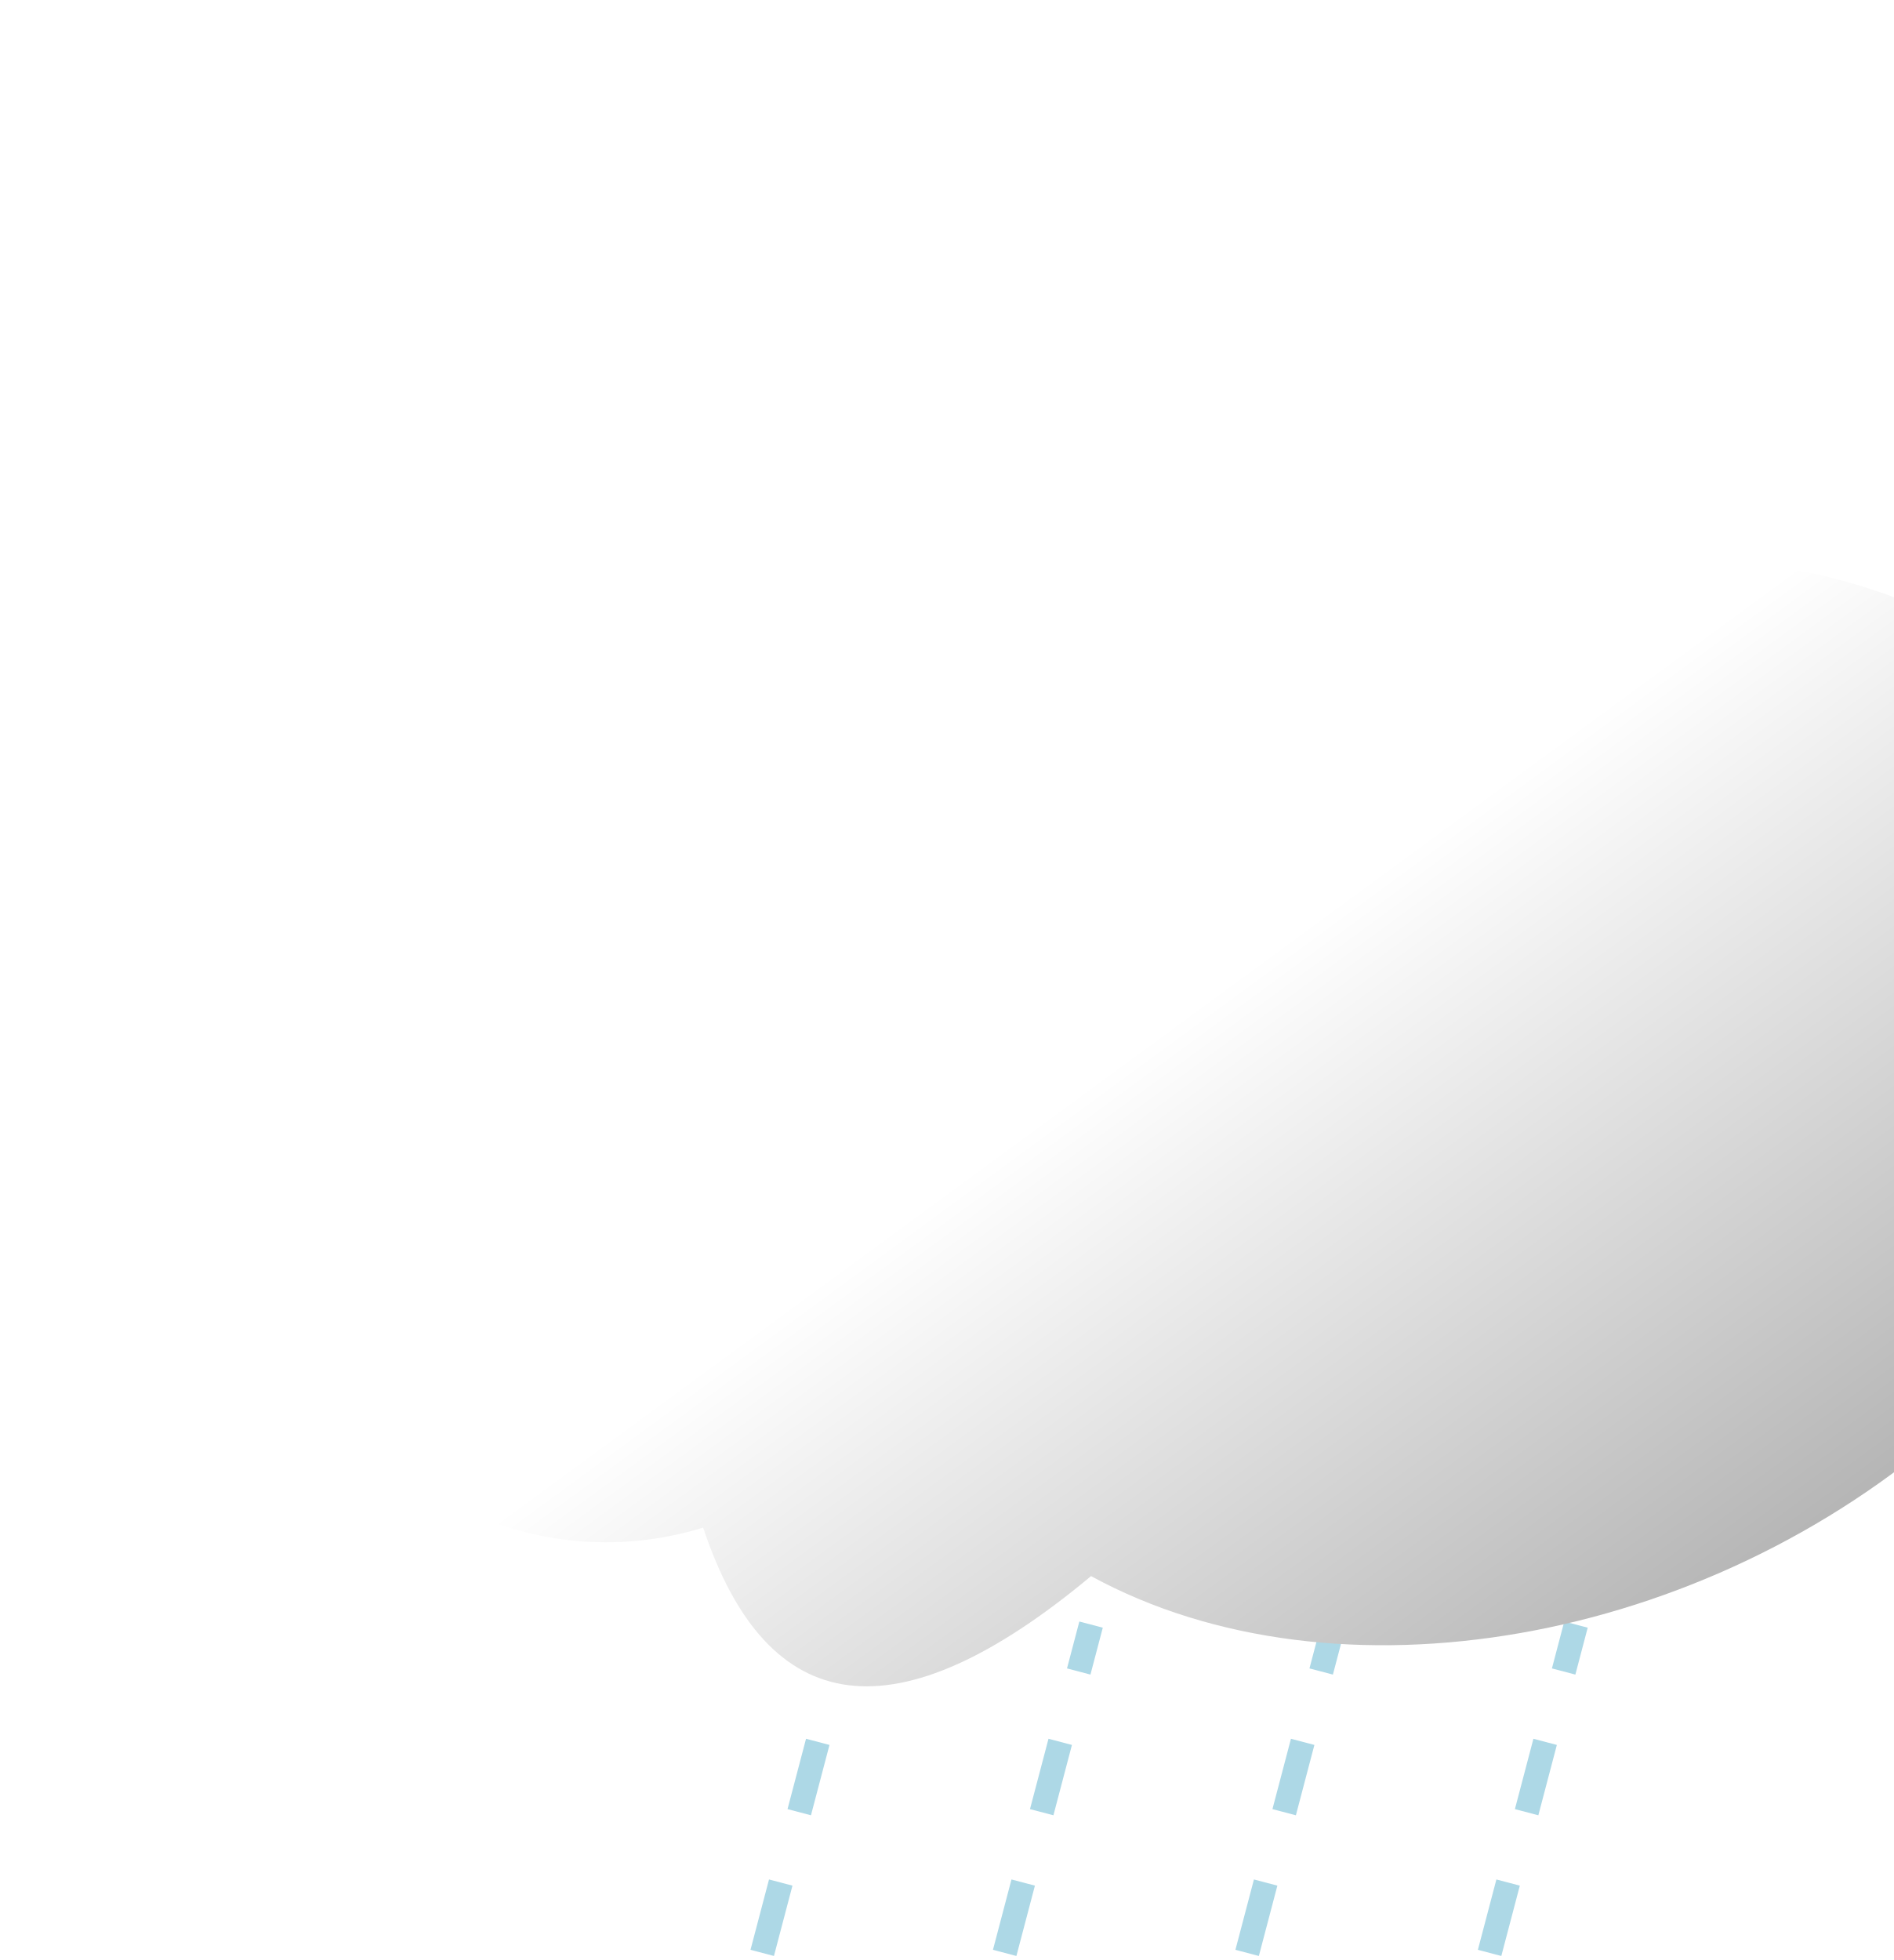
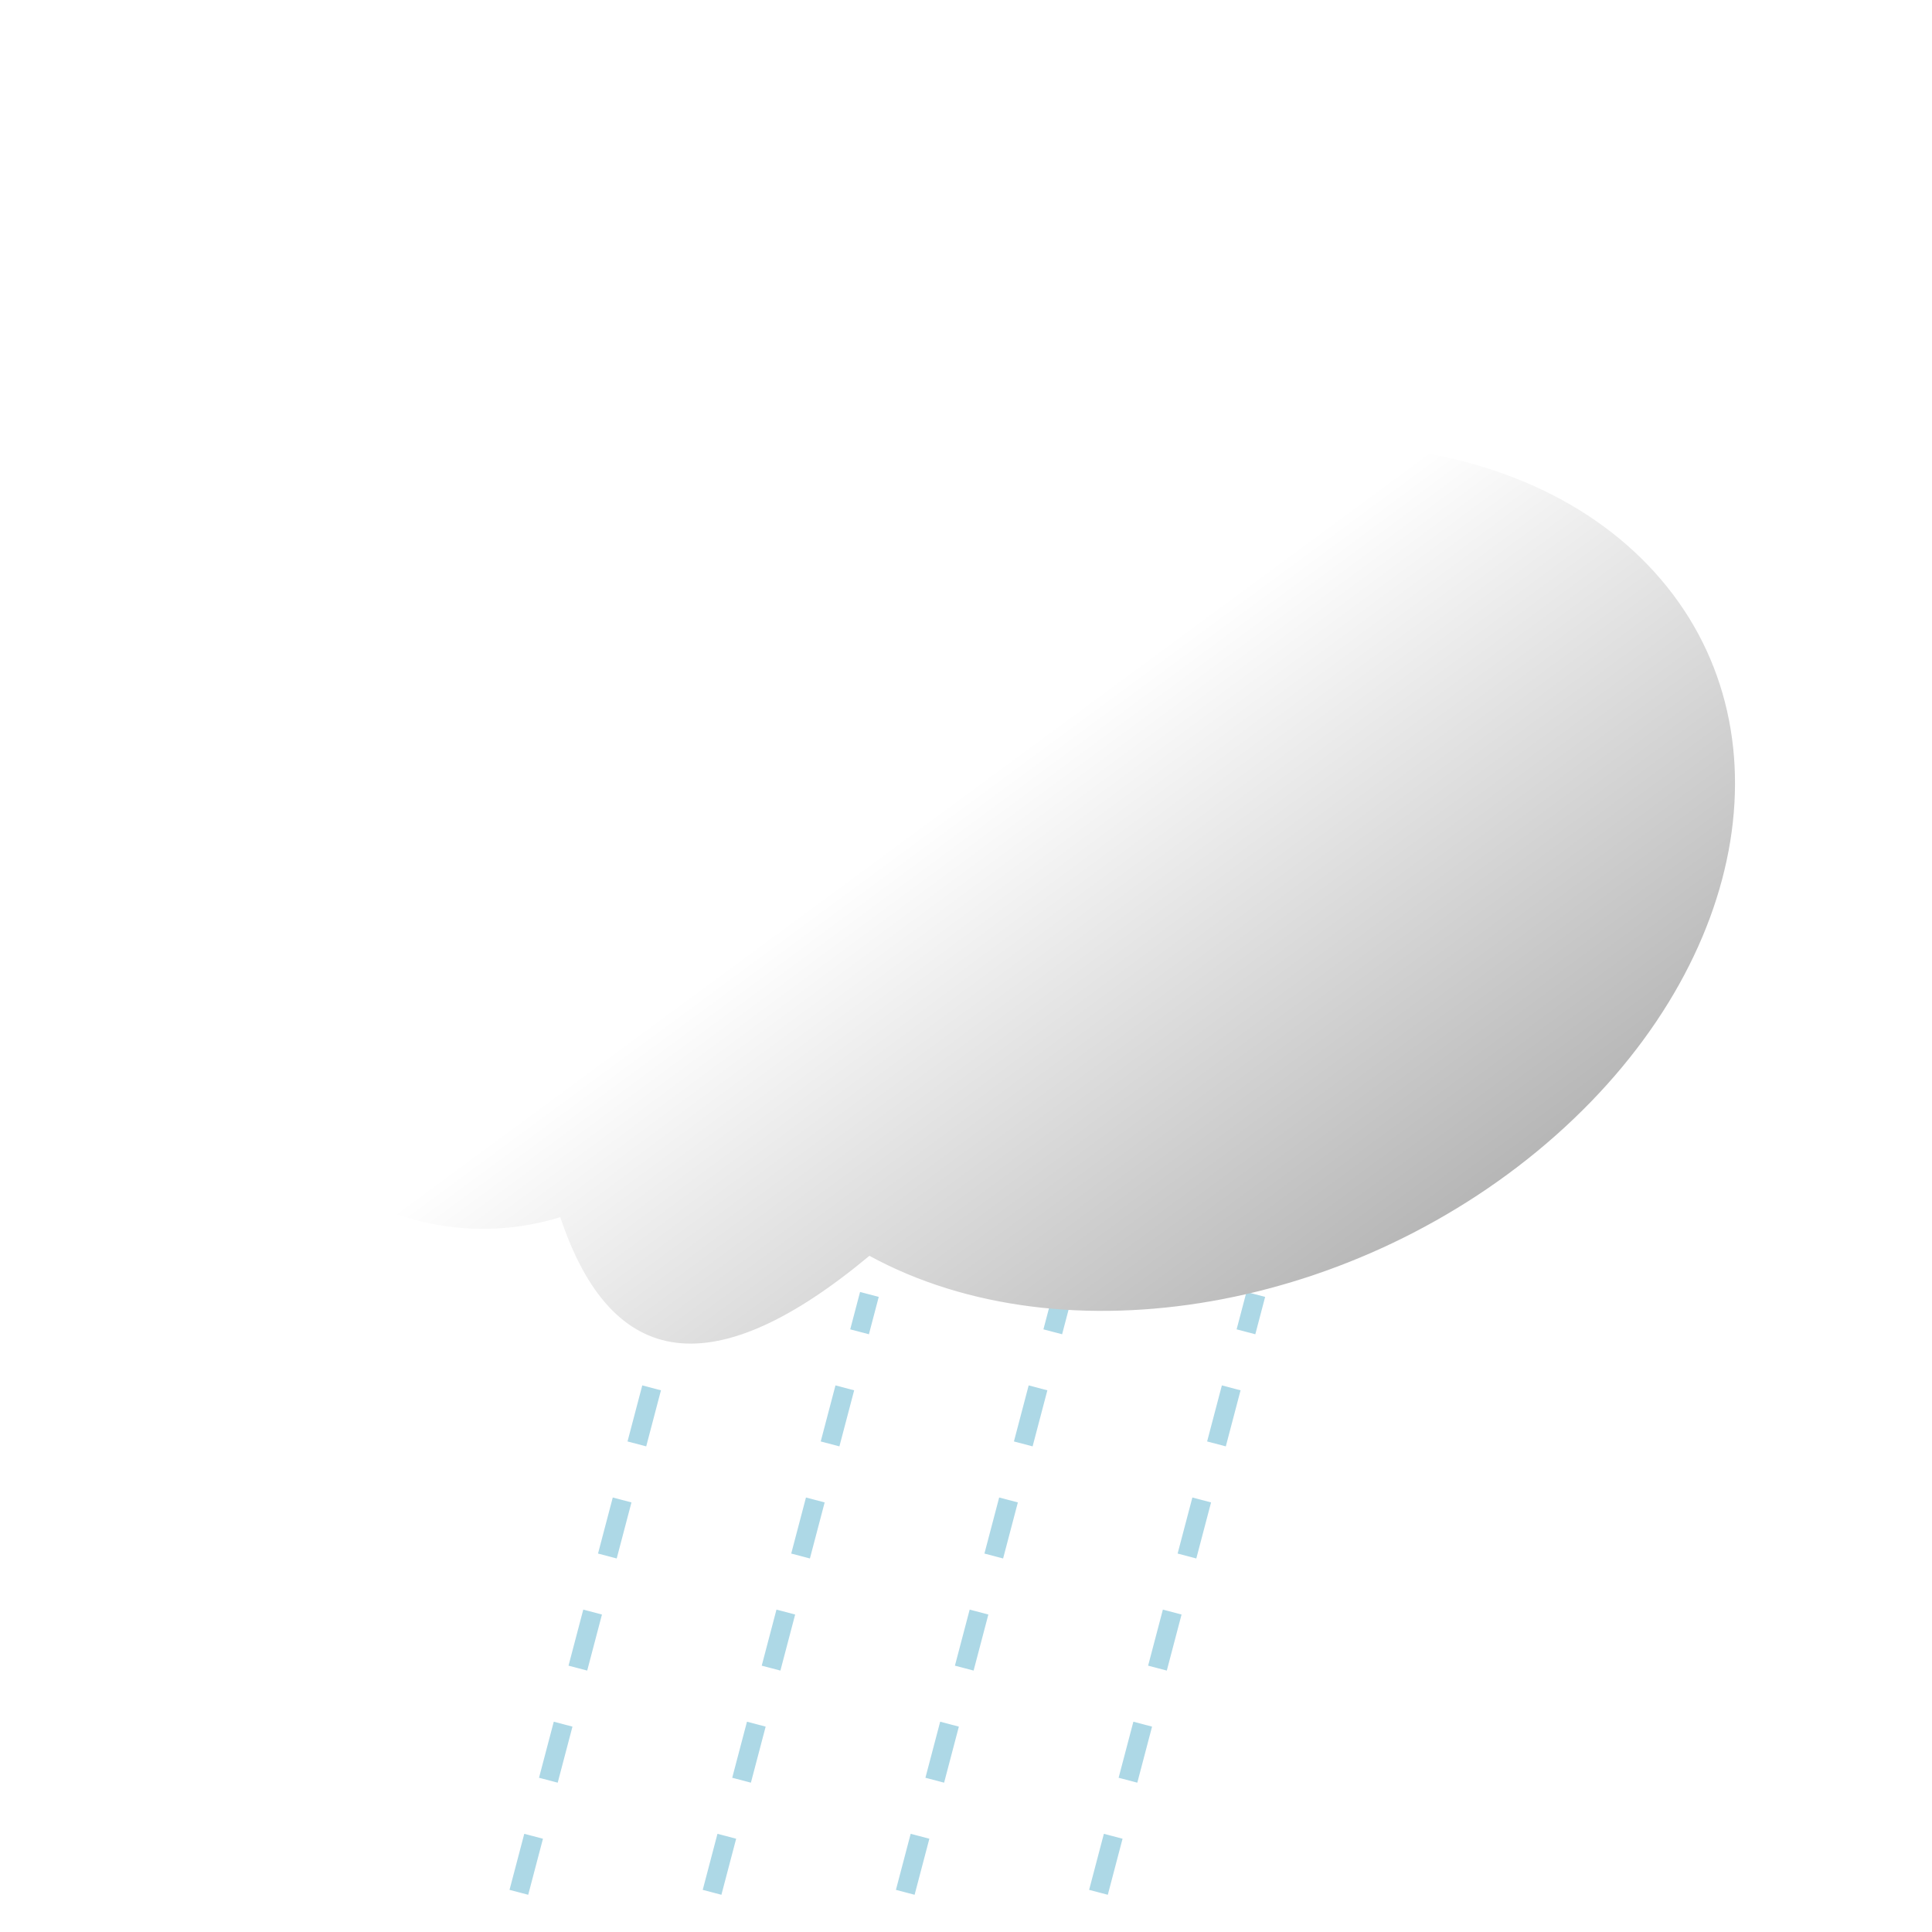
- <svg xmlns="http://www.w3.org/2000/svg" viewbox="0 0 100 100">
+ <svg xmlns="http://www.w3.org/2000/svg" viewBox="0 0 100 100">
  <defs>
    <linearGradient id="gradWhite" x1="40%" y1="50%" x2="90%" y2="90%">
      <stop offset="0%" style="stop-color:white;stop-opacity:1" />
      <stop offset="100%" style="stop-color:darkgray;stop-opacity:1" />
    </linearGradient>
  </defs>
  <symbol id="whiteCloud">
    <path fill="url(#gradWhite)" d="M11,47 Q13,37 21,42 Q31,30 41,38 A28,21 -25 1,1 35,75 Q23,85 19,73 A12,12 0 0,1 11,47Z" />
  </symbol>
  <symbol id="rainDrizzle" stroke="lightblue" stroke-width="1" stroke-dasharray="3" stroke-dashoffset="1">
    <line x1="20" y1="2" x2="10" y2="40" />
    <animate attributeName="stroke-dashoffset" values="40;10" dur="5s" repeatCount="indefinite" />
  </symbol>
  <use href="#rainDrizzle" x="15" y="65" />
  <use href="#rainDrizzle" x="25" y="65" />
  <use href="#rainDrizzle" x="35" y="65" />
  <use href="#rainDrizzle" x="45" y="65" />
  <use href="#whiteCloud" x="10" y="-10" />
</svg>
